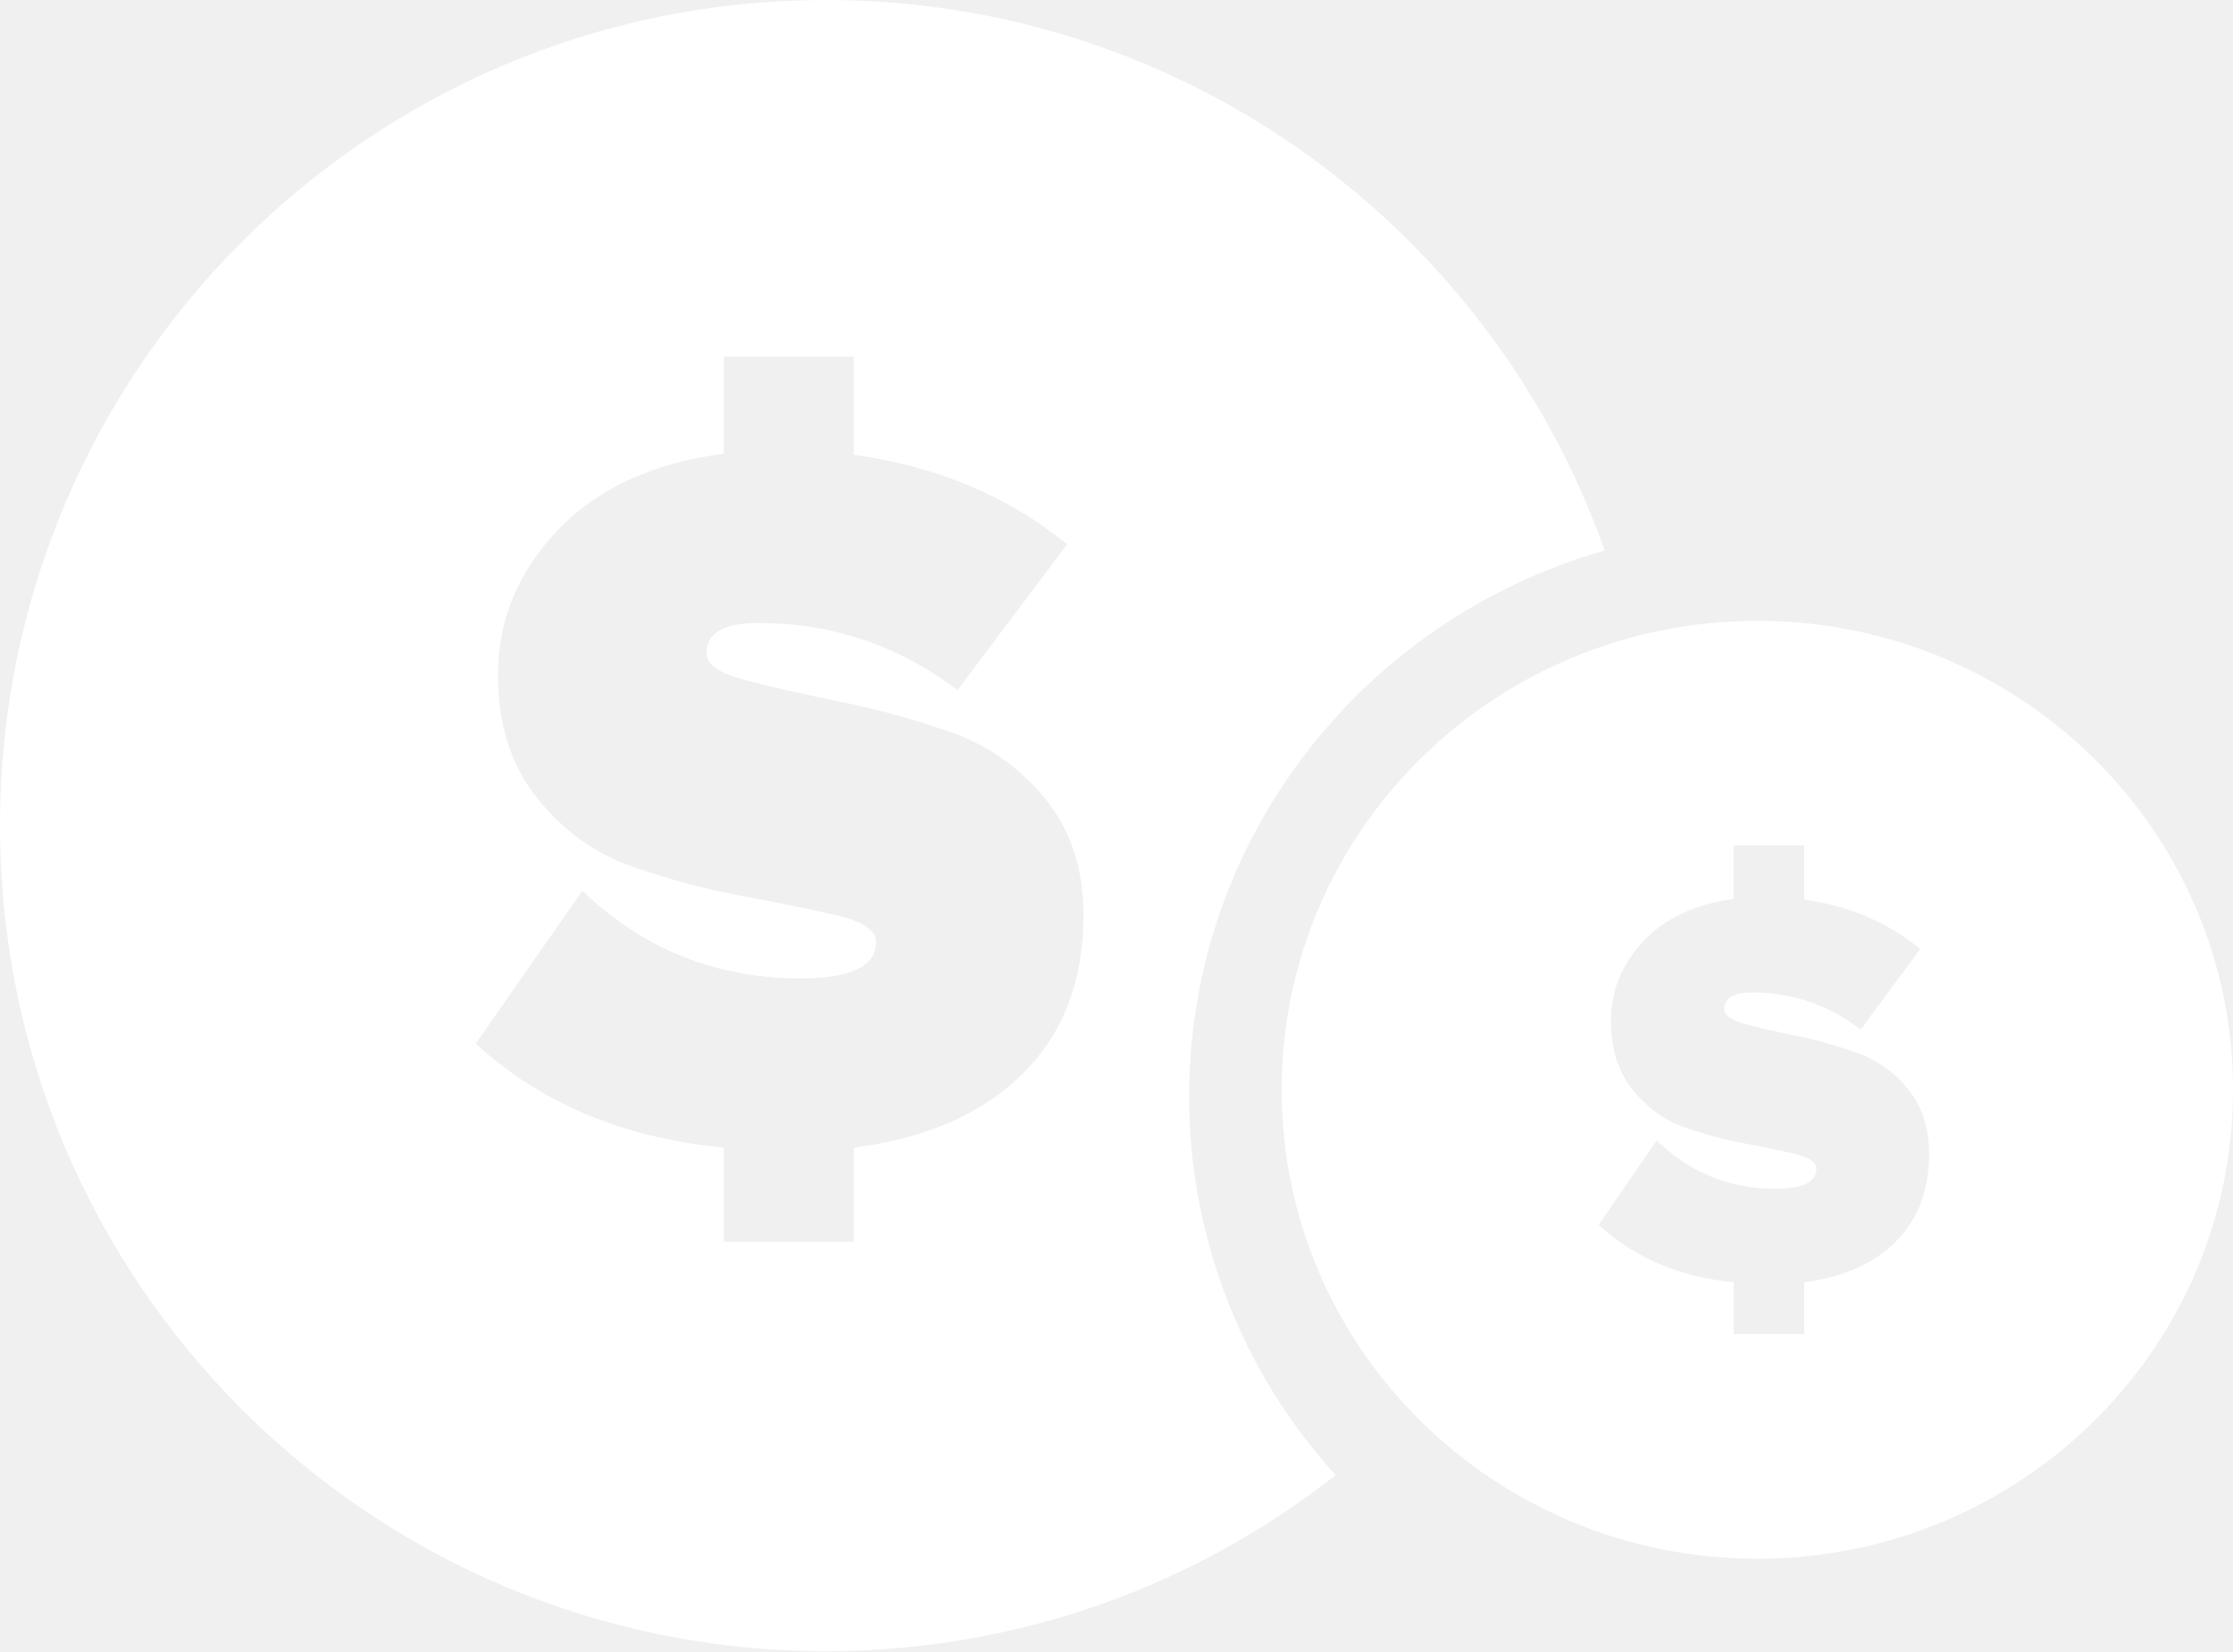
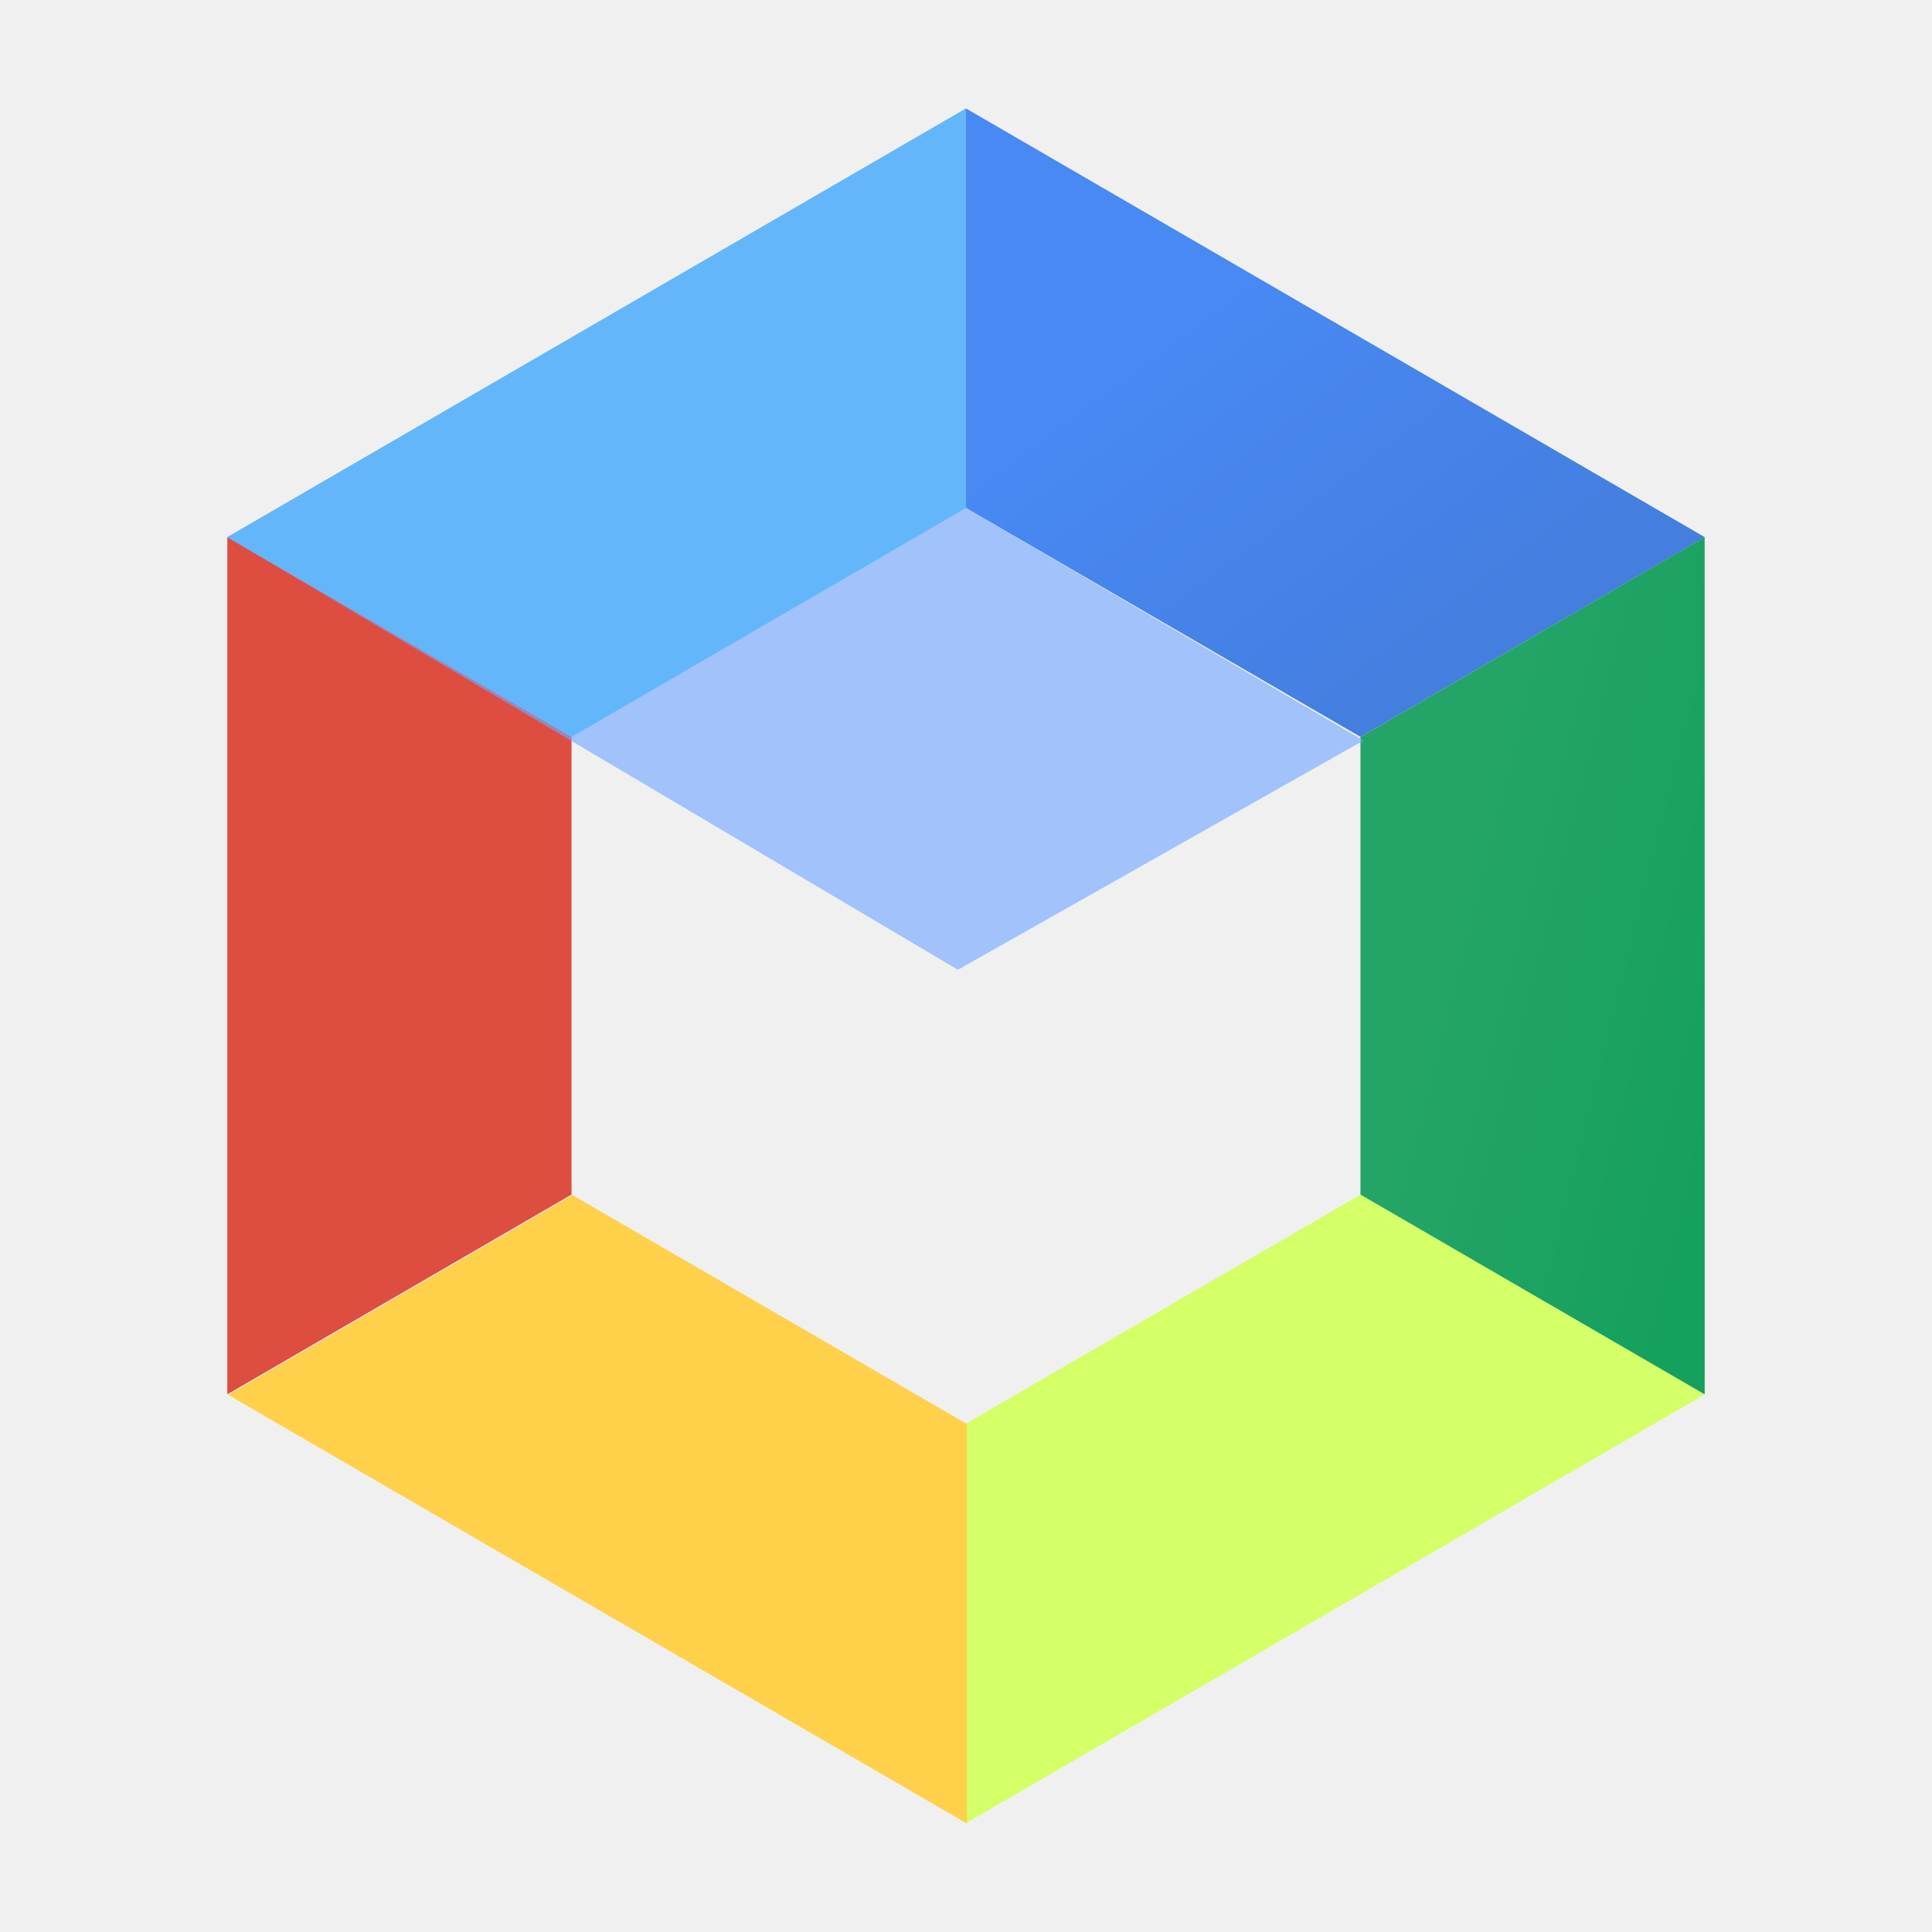
- <svg xmlns="http://www.w3.org/2000/svg" xmlns:xlink="http://www.w3.org/1999/xlink" version="1.1" x="0px" y="0px" width="305.552px" height="226px" viewBox="0 0 305.552 226" enable-background="new 0 0 305.552 226" xml:space="preserve">
+ <svg xmlns="http://www.w3.org/2000/svg" width="500" height="500" viewBox="0 0 512 512">
  <defs>
- </defs>
-   <g>
-     <g>
-       <defs>
-         <path id="SVGID_1_" d="M182.757,201.905C163.547,216.998,139.325,226,113,226C50.592,226,0,175.408,0,113     C0,50.592,50.592,0,113,0c49.205,0,91.064,31.449,106.574,75.344c-32.834,9.341-56.854,39.258-56.854,74.72     C162.72,169.981,170.297,188.149,182.757,201.905L182.757,201.905L182.757,201.905z M79.685,121.92     c8.328,7.994,18.286,11.991,29.873,11.991c6.88,0,10.32-1.658,10.32-4.974c0-1.59-1.788-2.805-5.364-3.645     c-3.576-0.84-7.887-1.726-12.933-2.657c-5.047-0.931-10.093-2.282-15.14-4.054c-5.047-1.771-9.358-4.883-12.934-9.334     c-3.576-4.451-5.363-10.083-5.363-16.896c0-7.449,2.716-14.035,8.147-19.758c5.431-5.723,13.013-9.22,22.744-10.492V48.816     h17.788v13.422c11.406,1.59,21.137,5.678,29.194,12.264l-15.004,19.962c-8.057-6.132-17.154-9.198-27.293-9.198     c-4.707,0-7.061,1.385-7.061,4.156c0,1.499,1.754,2.714,5.262,3.645c3.508,0.931,7.796,1.908,12.866,2.93     c5.069,1.022,10.15,2.419,15.242,4.19c5.092,1.771,9.403,4.792,12.934,9.061c3.53,4.27,5.296,9.606,5.296,16.011     c0,8.948-2.761,16.17-8.283,21.665c-5.522,5.496-13.239,8.88-23.151,10.151v12.877H99.034v-12.877     c-13.714-1.317-25.03-6.064-33.946-14.239L79.685,121.92L79.685,121.92z M79.685,121.92" />
-       </defs>
-       <use xlink:href="#SVGID_1_" overflow="visible" fill-rule="evenodd" clip-rule="evenodd" fill="#FFFFFF" />
-       <clipPath id="SVGID_2_">
-         <use xlink:href="#SVGID_1_" overflow="visible" />
-       </clipPath>
-     </g>
-     <g>
-       <defs>
-         <path id="SVGID_3_" d="M240.464,213.344c35.947,0,65.088-28.736,65.088-64.184c0-35.448-29.141-64.184-65.088-64.184     c-35.947,0-65.088,28.736-65.088,64.184C175.376,184.608,204.517,213.344,240.464,213.344L240.464,213.344z M226.701,156.083     c4.526,4.415,9.938,6.622,16.235,6.622c3.739,0,5.609-0.916,5.609-2.747c0-0.878-0.972-1.549-2.915-2.013     c-1.943-0.464-4.286-0.953-7.029-1.467c-2.743-0.514-5.486-1.26-8.228-2.239c-2.743-0.978-5.086-2.696-7.029-5.155     c-1.943-2.458-2.915-5.568-2.915-9.331c0-4.114,1.476-7.751,4.428-10.911c2.952-3.161,7.072-5.092,12.361-5.794v-7.337h9.667     v7.412c6.199,0.878,11.488,3.135,15.866,6.772l-8.154,11.024c-4.379-3.386-9.323-5.079-14.833-5.079     c-2.558,0-3.837,0.765-3.837,2.295c0,0.828,0.953,1.499,2.86,2.013c1.906,0.514,4.237,1.053,6.992,1.618     c2.755,0.564,5.516,1.336,8.284,2.314c2.767,0.978,5.11,2.646,7.029,5.004c1.919,2.358,2.878,5.305,2.878,8.842     c0,4.941-1.5,8.929-4.502,11.965c-3.001,3.035-7.195,4.904-12.582,5.606v7.111h-9.667v-7.111     c-7.453-0.727-13.603-3.349-18.449-7.863L226.701,156.083L226.701,156.083z M226.701,156.083" />
-       </defs>
-       <use xlink:href="#SVGID_3_" overflow="visible" fill-rule="evenodd" clip-rule="evenodd" fill="#FFFFFF" />
-       <clipPath id="SVGID_4_">
-         <use xlink:href="#SVGID_3_" overflow="visible" />
-       </clipPath>
-     </g>
-   </g>
+     <linearGradient id="gradient-12" gradientUnits="userSpaceOnUse" x1="406.821" y1="142.41" x2="406.821" y2="369.446" gradientTransform="matrix(0.2431394, -0.9703275, 0.3580811, 0.09064921, 226.5812, 647.0069)">
+       <stop style="stop-color: rgb(36, 165, 103);" offset="0" />
+       <stop style="stop-color: rgb(22, 160, 93);" offset="1" />
+     </linearGradient>
+     <linearGradient id="gradient-13" gradientUnits="userSpaceOnUse" x1="354.318" y1="28.882" x2="354.318" y2="195.335" gradientTransform="matrix(0.8009724, -0.5942218, 0.4347957, 0.5921049, 37.06793, 261.7165)">
+       <stop style="stop-color: rgb(72, 137, 244);" offset="0" />
+       <stop style="stop-color: rgb(68, 126, 222);" offset="1" />
+     </linearGradient>
+   </defs>
+   <path d="M 256 28.739 L 256 134.613 L 151.466 195.276 L 151.466 195.297 L 60.244 142.359 L 60.244 142.339 L 256 28.739 Z " style="fill: rgb(72, 207, 244);" />
+   <path d="M 256 28.739 L 256 134.613 L 360.534 195.276 L 360.534 195.297 L 451.756 142.359 L 451.756 142.339 L 256 28.739 Z " style="fill: url(#gradient-13);" />
+   <path d="M 250 440.284 L 250 351.613 L 338.987 301.968 L 248.88 251.694 L 85.209 345.125 L 85.209 345.142 L 250 440.284 Z " style="fill: rgba(212, 255, 102, 0.047);" transform="matrix(1.160581, 0, 0, 1.160581, 322.6086, 539.2171)" />
+   <path d="M 256 483.138 L 256 377.264 L 360.534 316.601 L 360.534 316.58 L 451.756 369.518 L 451.756 369.538 L 256 483.138 Z " style="fill: rgb(212, 255, 102);" />
+   <path d="M 60.244 369.518 L 60.244 142.339 L 151.466 195.296 L 151.466 316.58 Z " style="fill: rgb(221, 78, 65);" />
+   <path d="M 451.756 369.518 L 451.756 142.339 L 360.534 195.297 L 360.534 316.58 Z " style="fill: url(#gradient-12);" />
+   <path d="M 256 28.739 L 256 134.613 L 361.339 196.238 L 253.859 256.995 L 60.244 142.359 L 60.244 142.339 L 256 28.739 Z " style="fill: rgba(116, 167, 255, 0.639);" />
+   <path d="M 256.256 483.261 L 256.256 377.387 L 151.721 316.724 L 60.5 369.641 L 60.5 369.661 L 256.256 483.261 Z " style="fill: rgb(255, 208, 74);" />
</svg>
